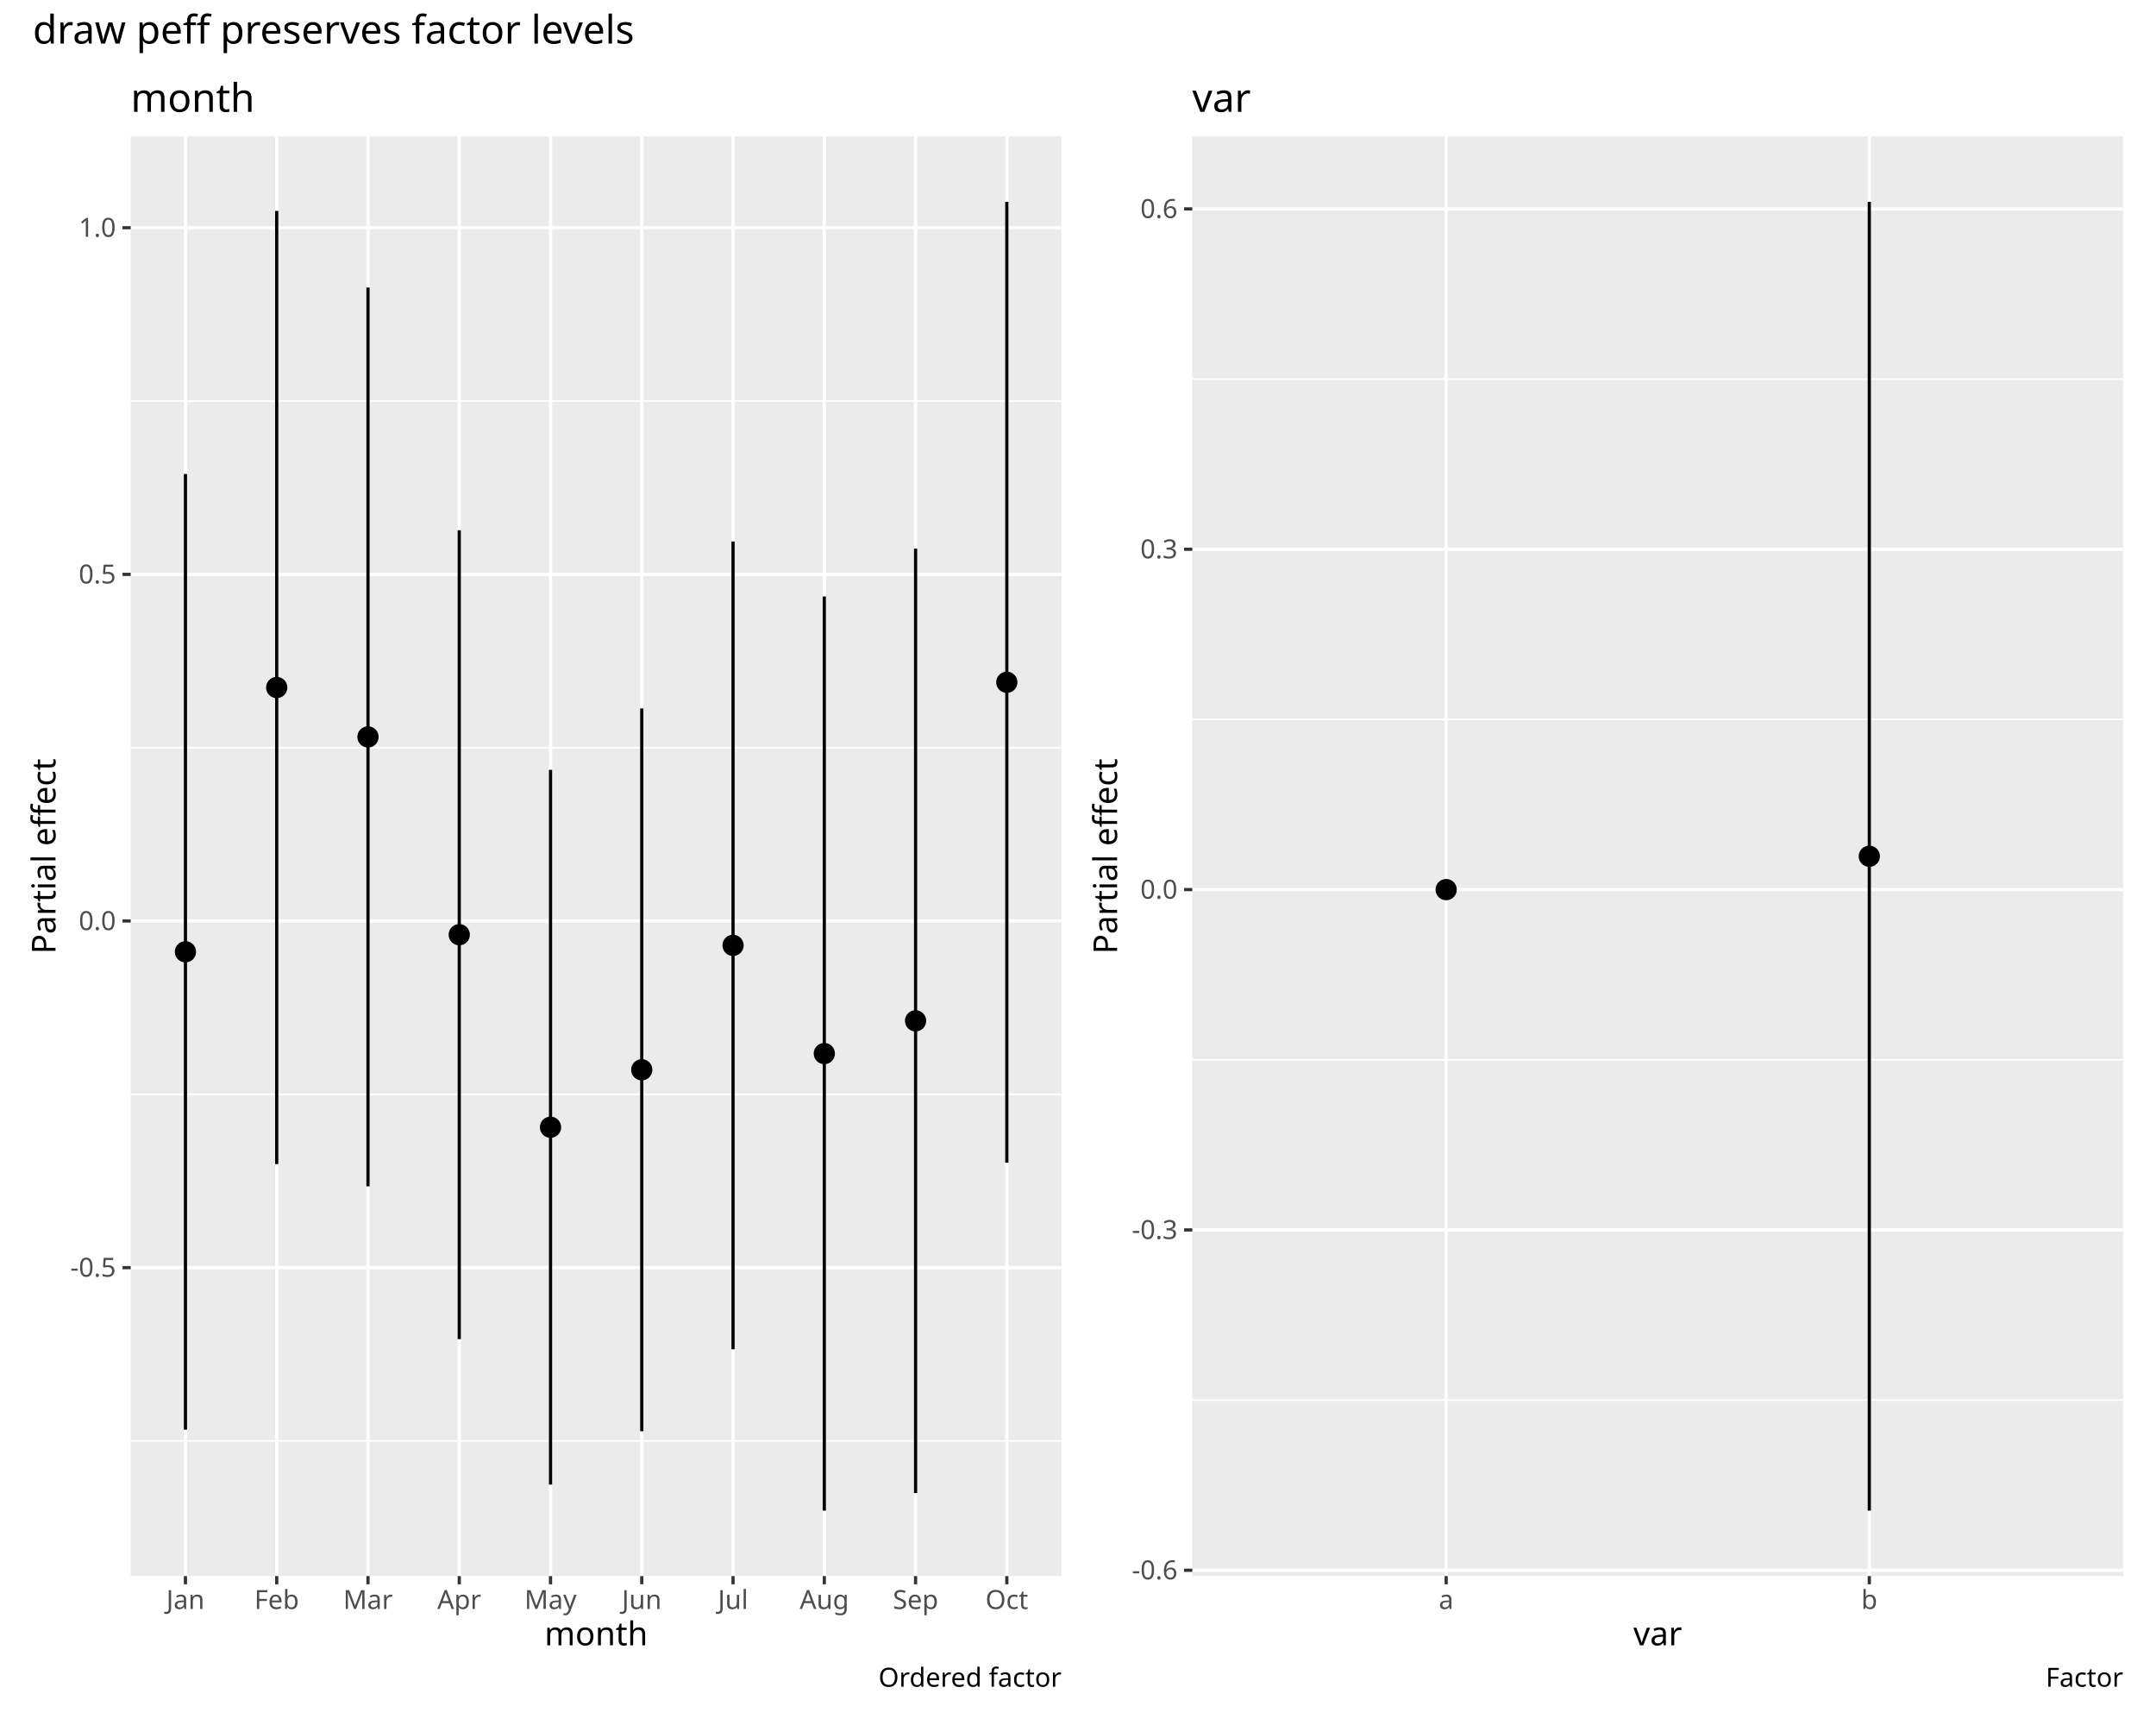
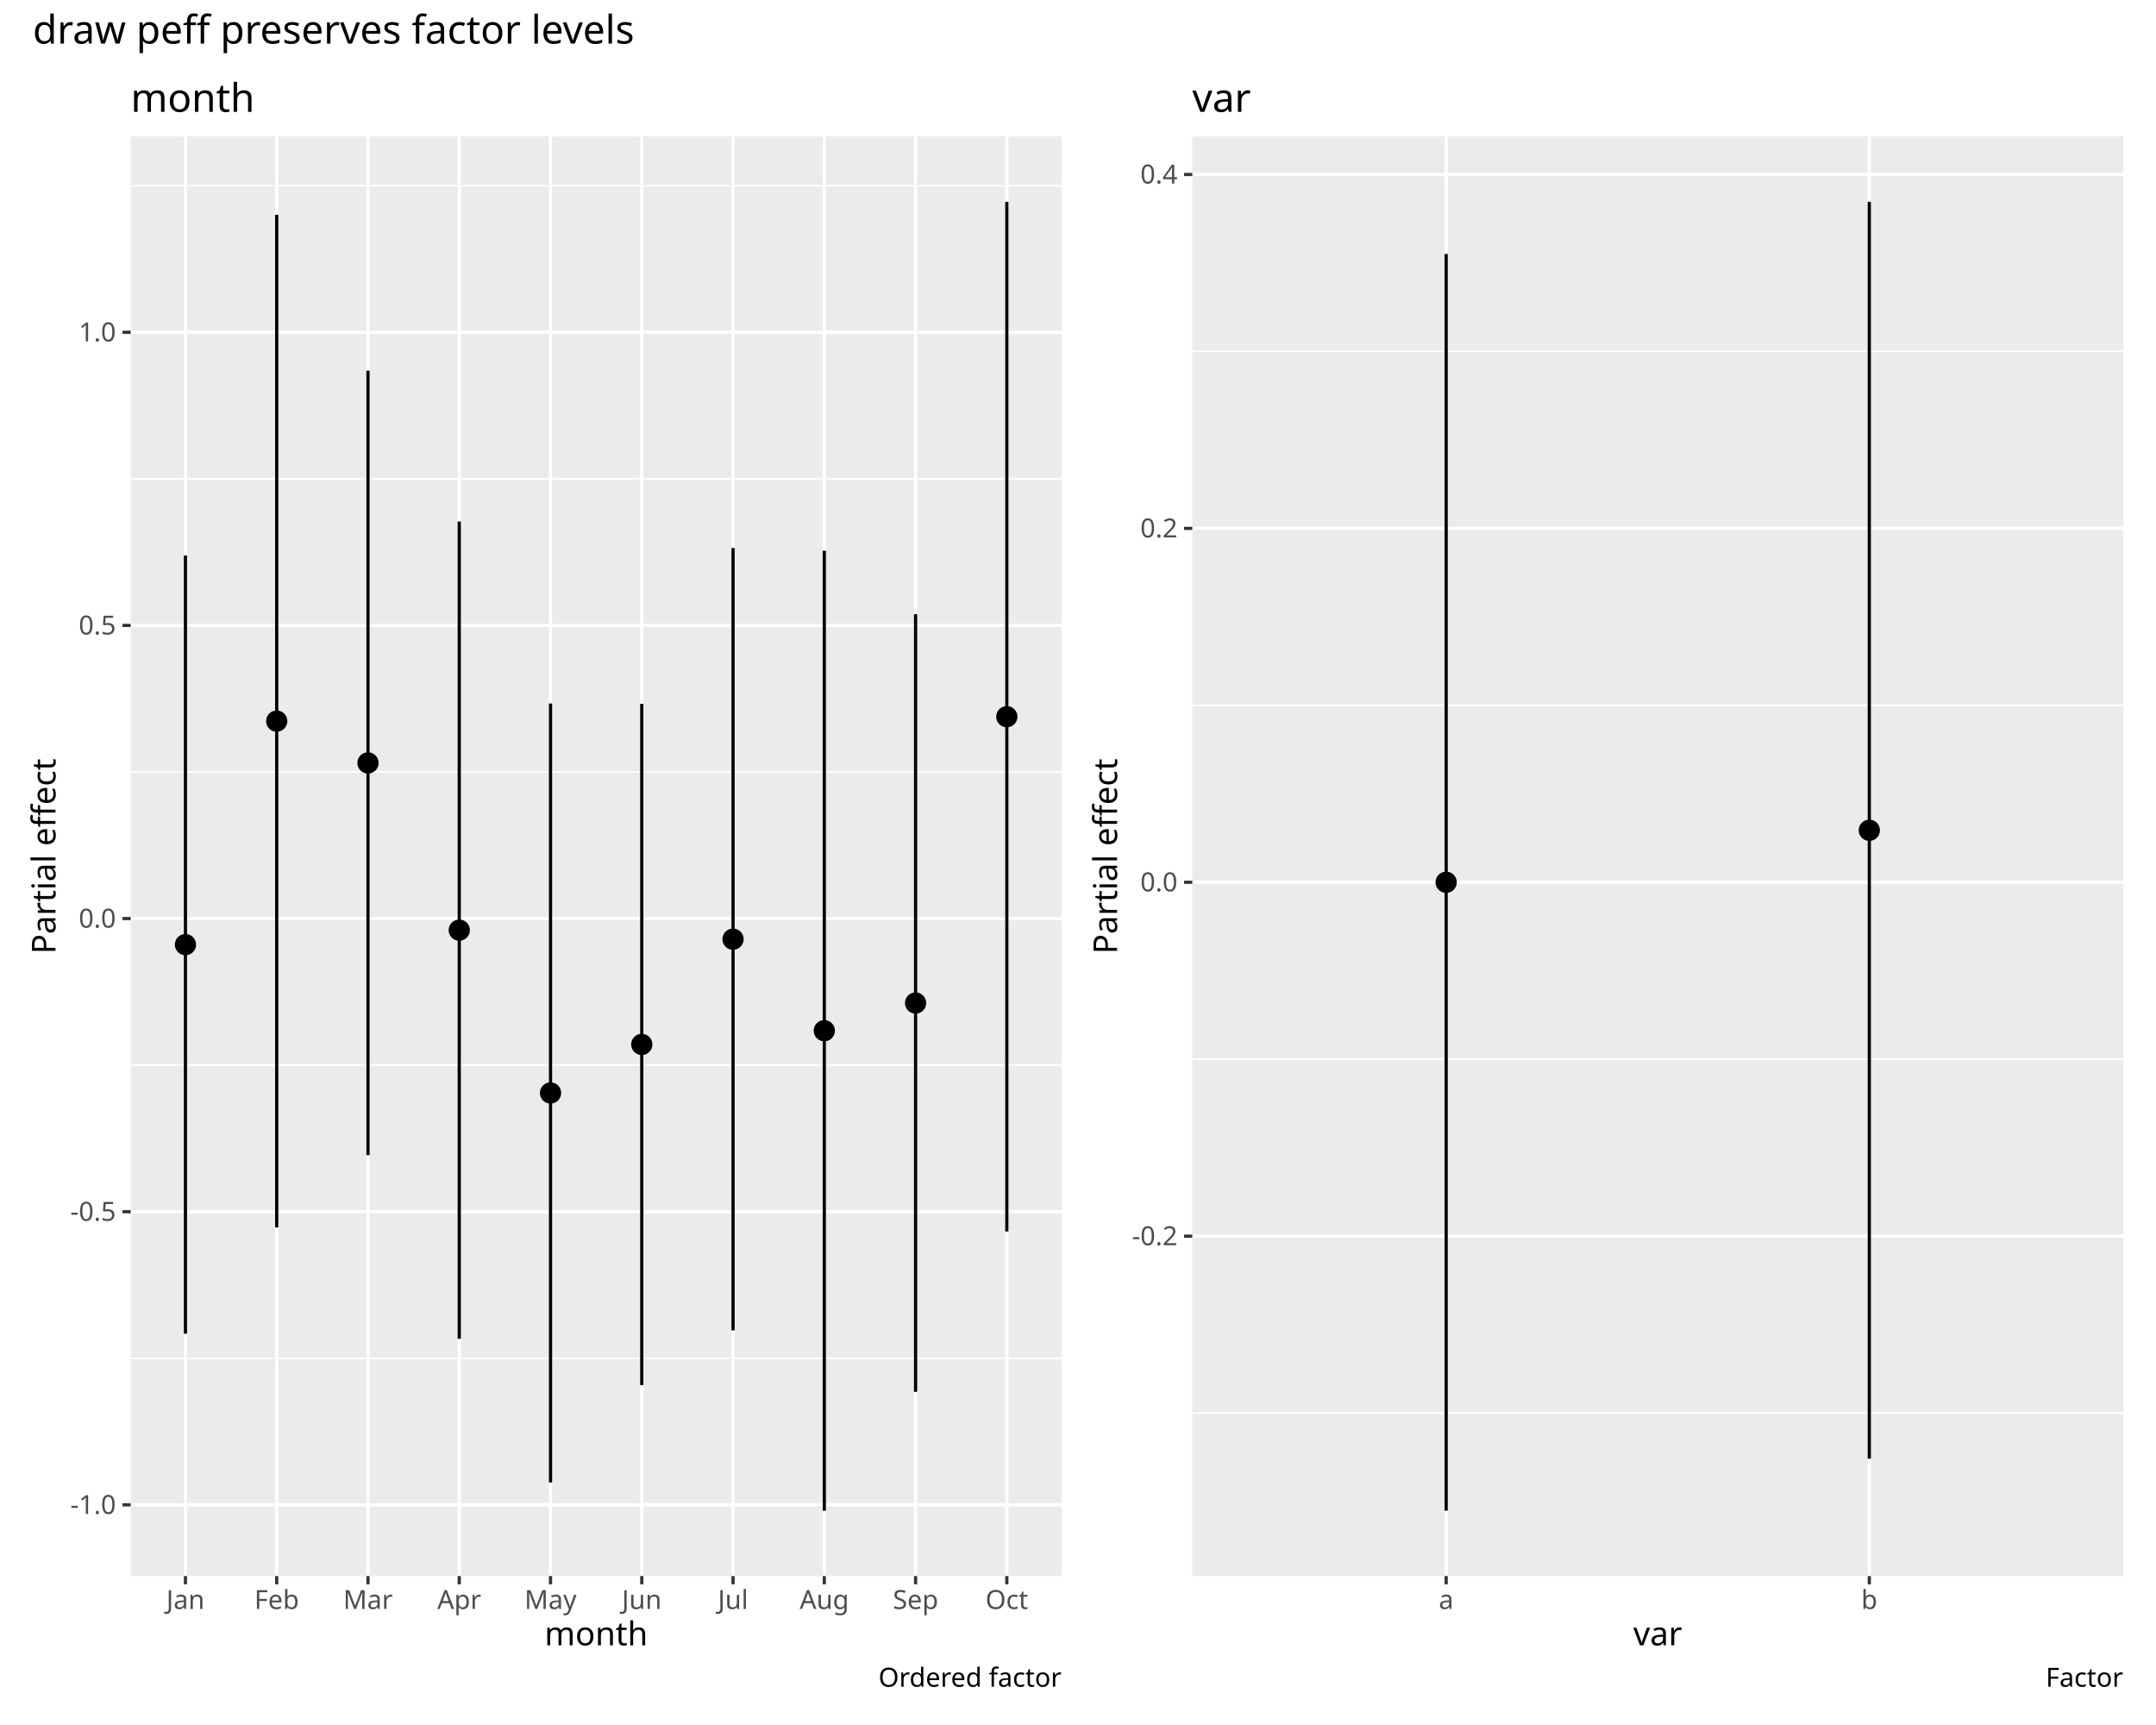
<svg xmlns="http://www.w3.org/2000/svg" class="svglite" data-engine-version="2.0" width="720.00pt" height="576.00pt" viewBox="0 0 720.00 576.00">
  <defs>
    <style type="text/css">
    .svglite line, .svglite polyline, .svglite polygon, .svglite path, .svglite rect, .svglite circle {
      fill: none;
      stroke: #000000;
      stroke-linecap: round;
      stroke-linejoin: round;
      stroke-miterlimit: 10.00;
    }
  </style>
  </defs>
  <rect width="100%" height="100%" style="stroke: none; fill: #FFFFFF;" />
  <defs>
    <clipPath id="cpMC4wMHw3MjAuMDB8MC4wMHw1NzYuMDA=">
      <rect x="0.00" y="0.00" width="720.00" height="576.00" />
    </clipPath>
  </defs>
  <g clip-path="url(#cpMC4wMHw3MjAuMDB8MC4wMHw1NzYuMDA=)">
    <rect x="-0" y="0.00" width="720.00" height="576.00" style="stroke-width: 1.07; stroke: #FFFFFF; fill: #FFFFFF;" />
  </g>
  <defs>
    <clipPath id="cpNDMuNjV8NzA5LjA0fDQ1LjU3fDUyNi4yNw==">
      <rect x="43.65" y="45.57" width="665.39" height="480.70" />
    </clipPath>
  </defs>
  <g clip-path="url(#cpNDMuNjV8NzA5LjA0fDQ1LjU3fDUyNi4yNw==)">
</g>
  <g clip-path="url(#cpMC4wMHw3MjAuMDB8MC4wMHw1NzYuMDA=)">
</g>
  <defs>
    <clipPath id="cpNS40OHwzNjAuMDB8MjIuNzh8NTcwLjUy">
      <rect x="5.48" y="22.78" width="354.52" height="547.74" />
    </clipPath>
  </defs>
  <g clip-path="url(#cpNS40OHwzNjAuMDB8MjIuNzh8NTcwLjUy)">
    <rect x="5.48" y="22.78" width="354.52" height="547.74" style="stroke-width: 1.07; stroke: #FFFFFF; fill: #FFFFFF;" />
  </g>
  <g clip-path="url(#cpMC4wMHw3MjAuMDB8MC4wMHw1NzYuMDA=)">
</g>
  <defs>
    <clipPath id="cpMzYwLjAwfDcxNC41MnwyMi43OHw1NzAuNTI=">
      <rect x="360.00" y="22.78" width="354.52" height="547.74" />
    </clipPath>
  </defs>
  <g clip-path="url(#cpMzYwLjAwfDcxNC41MnwyMi43OHw1NzAuNTI=)">
    <rect x="360.00" y="22.78" width="354.52" height="547.74" style="stroke-width: 1.07; stroke: #FFFFFF; fill: #FFFFFF;" />
  </g>
  <g clip-path="url(#cpMC4wMHw3MjAuMDB8MC4wMHw1NzYuMDA=)">
</g>
  <defs>
    <clipPath id="cpNDMuNjV8MzU0LjUyfDQ1LjU3fDUyNi4yNw==">
      <rect x="43.65" y="45.57" width="310.87" height="480.70" />
    </clipPath>
  </defs>
  <g clip-path="url(#cpNDMuNjV8MzU0LjUyfDQ1LjU3fDUyNi4yNw==)">
    <rect x="43.65" y="45.57" width="310.87" height="480.70" style="stroke-width: 1.07; stroke: none; fill: #EBEBEB;" />
-     <polyline points="43.65,481.15 354.52,481.15 " style="stroke-width: 0.53; stroke: #FFFFFF; stroke-linecap: butt;" />
-     <polyline points="43.65,365.41 354.52,365.41 " style="stroke-width: 0.53; stroke: #FFFFFF; stroke-linecap: butt;" />
-     <polyline points="43.65,249.66 354.52,249.66 " style="stroke-width: 0.53; stroke: #FFFFFF; stroke-linecap: butt;" />
-     <polyline points="43.65,133.92 354.52,133.92 " style="stroke-width: 0.53; stroke: #FFFFFF; stroke-linecap: butt;" />
-     <polyline points="43.65,423.28 354.52,423.28 " style="stroke-width: 1.07; stroke: #FFFFFF; stroke-linecap: butt;" />
-     <polyline points="43.65,307.53 354.52,307.53 " style="stroke-width: 1.07; stroke: #FFFFFF; stroke-linecap: butt;" />
-     <polyline points="43.65,191.79 354.52,191.79 " style="stroke-width: 1.07; stroke: #FFFFFF; stroke-linecap: butt;" />
-     <polyline points="43.65,76.04 354.52,76.04 " style="stroke-width: 1.07; stroke: #FFFFFF; stroke-linecap: butt;" />
+     <polyline points="43.65,453.55 354.52,453.55 " style="stroke-width: 0.53; stroke: #FFFFFF; stroke-linecap: butt;" />
+     <polyline points="43.65,355.67 354.52,355.67 " style="stroke-width: 0.53; stroke: #FFFFFF; stroke-linecap: butt;" />
+     <polyline points="43.65,257.78 354.52,257.78 " style="stroke-width: 0.53; stroke: #FFFFFF; stroke-linecap: butt;" />
+     <polyline points="43.65,159.90 354.52,159.90 " style="stroke-width: 0.53; stroke: #FFFFFF; stroke-linecap: butt;" />
+     <polyline points="43.65,62.02 354.52,62.02 " style="stroke-width: 0.53; stroke: #FFFFFF; stroke-linecap: butt;" />
+     <polyline points="43.65,502.49 354.52,502.49 " style="stroke-width: 1.07; stroke: #FFFFFF; stroke-linecap: butt;" />
+     <polyline points="43.65,404.61 354.52,404.61 " style="stroke-width: 1.07; stroke: #FFFFFF; stroke-linecap: butt;" />
+     <polyline points="43.65,306.72 354.52,306.72 " style="stroke-width: 1.07; stroke: #FFFFFF; stroke-linecap: butt;" />
+     <polyline points="43.65,208.84 354.52,208.84 " style="stroke-width: 1.07; stroke: #FFFFFF; stroke-linecap: butt;" />
+     <polyline points="43.65,110.96 354.52,110.96 " style="stroke-width: 1.07; stroke: #FFFFFF; stroke-linecap: butt;" />
    <polyline points="61.93,526.27 61.93,45.57 " style="stroke-width: 1.07; stroke: #FFFFFF; stroke-linecap: butt;" />
    <polyline points="92.41,526.27 92.41,45.57 " style="stroke-width: 1.07; stroke: #FFFFFF; stroke-linecap: butt;" />
    <polyline points="122.89,526.27 122.89,45.57 " style="stroke-width: 1.07; stroke: #FFFFFF; stroke-linecap: butt;" />
    <polyline points="153.37,526.27 153.37,45.57 " style="stroke-width: 1.07; stroke: #FFFFFF; stroke-linecap: butt;" />
    <polyline points="183.85,526.27 183.85,45.57 " style="stroke-width: 1.07; stroke: #FFFFFF; stroke-linecap: butt;" />
    <polyline points="214.32,526.27 214.32,45.57 " style="stroke-width: 1.07; stroke: #FFFFFF; stroke-linecap: butt;" />
    <polyline points="244.80,526.27 244.80,45.57 " style="stroke-width: 1.07; stroke: #FFFFFF; stroke-linecap: butt;" />
    <polyline points="275.28,526.27 275.28,45.57 " style="stroke-width: 1.07; stroke: #FFFFFF; stroke-linecap: butt;" />
    <polyline points="305.76,526.27 305.76,45.57 " style="stroke-width: 1.07; stroke: #FFFFFF; stroke-linecap: butt;" />
    <polyline points="336.23,526.27 336.23,45.57 " style="stroke-width: 1.07; stroke: #FFFFFF; stroke-linecap: butt;" />
-     <line x1="61.93" y1="477.38" x2="61.93" y2="158.26" style="stroke-width: 1.07; stroke-linecap: butt;" />
-     <line x1="92.41" y1="388.72" x2="92.41" y2="70.42" style="stroke-width: 1.07; stroke-linecap: butt;" />
-     <line x1="122.89" y1="396.14" x2="122.89" y2="96.00" style="stroke-width: 1.07; stroke-linecap: butt;" />
-     <line x1="153.37" y1="447.15" x2="153.37" y2="177.07" style="stroke-width: 1.07; stroke-linecap: butt;" />
-     <line x1="183.85" y1="495.72" x2="183.85" y2="257.07" style="stroke-width: 1.07; stroke-linecap: butt;" />
-     <line x1="214.32" y1="477.90" x2="214.32" y2="236.55" style="stroke-width: 1.07; stroke-linecap: butt;" />
-     <line x1="244.80" y1="450.53" x2="244.80" y2="180.80" style="stroke-width: 1.07; stroke-linecap: butt;" />
-     <line x1="275.28" y1="504.42" x2="275.28" y2="199.18" style="stroke-width: 1.07; stroke-linecap: butt;" />
-     <line x1="305.76" y1="498.55" x2="305.76" y2="183.19" style="stroke-width: 1.07; stroke-linecap: butt;" />
-     <line x1="336.23" y1="388.22" x2="336.23" y2="67.42" style="stroke-width: 1.07; stroke-linecap: butt;" />
-     <circle cx="61.93" cy="317.82" r="2.84" style="stroke-width: 1.42; fill: #000000;" />
-     <circle cx="92.41" cy="229.57" r="2.84" style="stroke-width: 1.42; fill: #000000;" />
-     <circle cx="122.89" cy="246.07" r="2.84" style="stroke-width: 1.42; fill: #000000;" />
-     <circle cx="153.37" cy="312.11" r="2.84" style="stroke-width: 1.42; fill: #000000;" />
-     <circle cx="183.85" cy="376.40" r="2.84" style="stroke-width: 1.42; fill: #000000;" />
-     <circle cx="214.32" cy="357.22" r="2.84" style="stroke-width: 1.42; fill: #000000;" />
-     <circle cx="244.80" cy="315.67" r="2.84" style="stroke-width: 1.42; fill: #000000;" />
-     <circle cx="275.28" cy="351.80" r="2.84" style="stroke-width: 1.42; fill: #000000;" />
-     <circle cx="305.76" cy="340.87" r="2.84" style="stroke-width: 1.42; fill: #000000;" />
-     <circle cx="336.23" cy="227.82" r="2.84" style="stroke-width: 1.42; fill: #000000;" />
+     <line x1="61.93" y1="445.34" x2="61.93" y2="185.51" style="stroke-width: 1.07; stroke-linecap: butt;" />
+     <line x1="92.41" y1="409.87" x2="92.41" y2="71.71" style="stroke-width: 1.07; stroke-linecap: butt;" />
+     <line x1="122.89" y1="385.73" x2="122.89" y2="123.77" style="stroke-width: 1.07; stroke-linecap: butt;" />
+     <line x1="153.37" y1="447.04" x2="153.37" y2="174.14" style="stroke-width: 1.07; stroke-linecap: butt;" />
+     <line x1="183.85" y1="495.01" x2="183.85" y2="234.90" style="stroke-width: 1.07; stroke-linecap: butt;" />
+     <line x1="214.32" y1="462.49" x2="214.32" y2="235.00" style="stroke-width: 1.07; stroke-linecap: butt;" />
+     <line x1="244.80" y1="444.22" x2="244.80" y2="182.99" style="stroke-width: 1.07; stroke-linecap: butt;" />
+     <line x1="275.28" y1="504.42" x2="275.28" y2="183.89" style="stroke-width: 1.07; stroke-linecap: butt;" />
+     <line x1="305.76" y1="464.75" x2="305.76" y2="205.08" style="stroke-width: 1.07; stroke-linecap: butt;" />
+     <line x1="336.23" y1="411.20" x2="336.23" y2="67.42" style="stroke-width: 1.07; stroke-linecap: butt;" />
+     <circle cx="61.93" cy="315.42" r="2.84" style="stroke-width: 1.42; fill: #000000;" />
+     <circle cx="92.41" cy="240.79" r="2.84" style="stroke-width: 1.42; fill: #000000;" />
+     <circle cx="122.89" cy="254.75" r="2.84" style="stroke-width: 1.42; fill: #000000;" />
+     <circle cx="153.37" cy="310.59" r="2.84" style="stroke-width: 1.42; fill: #000000;" />
+     <circle cx="183.85" cy="364.96" r="2.84" style="stroke-width: 1.42; fill: #000000;" />
+     <circle cx="214.32" cy="348.75" r="2.84" style="stroke-width: 1.42; fill: #000000;" />
+     <circle cx="244.80" cy="313.60" r="2.84" style="stroke-width: 1.42; fill: #000000;" />
+     <circle cx="275.28" cy="344.16" r="2.84" style="stroke-width: 1.42; fill: #000000;" />
+     <circle cx="305.76" cy="334.92" r="2.84" style="stroke-width: 1.42; fill: #000000;" />
+     <circle cx="336.23" cy="239.31" r="2.84" style="stroke-width: 1.42; fill: #000000;" />
  </g>
  <g clip-path="url(#cpMC4wMHw3MjAuMDB8MC4wMHw1NzYuMDA=)">
-     <text x="38.72" y="426.31" text-anchor="end" style="font-size: 8.80px; fill: #4D4D4D; font-family: sans;" textLength="15.16px" lengthAdjust="spacingAndGlyphs">-0.5</text>
-     <text x="38.72" y="310.56" text-anchor="end" style="font-size: 8.80px; fill: #4D4D4D; font-family: sans;" textLength="12.23px" lengthAdjust="spacingAndGlyphs">0.0</text>
-     <text x="38.72" y="194.82" text-anchor="end" style="font-size: 8.80px; fill: #4D4D4D; font-family: sans;" textLength="12.23px" lengthAdjust="spacingAndGlyphs">0.5</text>
-     <text x="38.72" y="79.07" text-anchor="end" style="font-size: 8.80px; fill: #4D4D4D; font-family: sans;" textLength="12.23px" lengthAdjust="spacingAndGlyphs">1.0</text>
-     <polyline points="40.91,423.28 43.65,423.28 " style="stroke-width: 1.07; stroke: #333333; stroke-linecap: butt;" />
-     <polyline points="40.91,307.53 43.65,307.53 " style="stroke-width: 1.07; stroke: #333333; stroke-linecap: butt;" />
-     <polyline points="40.91,191.79 43.65,191.79 " style="stroke-width: 1.07; stroke: #333333; stroke-linecap: butt;" />
-     <polyline points="40.91,76.04 43.65,76.04 " style="stroke-width: 1.07; stroke: #333333; stroke-linecap: butt;" />
+     <text x="38.72" y="505.52" text-anchor="end" style="font-size: 8.80px; fill: #4D4D4D; font-family: sans;" textLength="15.16px" lengthAdjust="spacingAndGlyphs">-1.0</text>
+     <text x="38.72" y="407.63" text-anchor="end" style="font-size: 8.80px; fill: #4D4D4D; font-family: sans;" textLength="15.16px" lengthAdjust="spacingAndGlyphs">-0.5</text>
+     <text x="38.72" y="309.75" text-anchor="end" style="font-size: 8.80px; fill: #4D4D4D; font-family: sans;" textLength="12.23px" lengthAdjust="spacingAndGlyphs">0.0</text>
+     <text x="38.72" y="211.87" text-anchor="end" style="font-size: 8.80px; fill: #4D4D4D; font-family: sans;" textLength="12.23px" lengthAdjust="spacingAndGlyphs">0.5</text>
+     <text x="38.72" y="113.99" text-anchor="end" style="font-size: 8.80px; fill: #4D4D4D; font-family: sans;" textLength="12.23px" lengthAdjust="spacingAndGlyphs">1.0</text>
+     <polyline points="40.91,502.49 43.65,502.49 " style="stroke-width: 1.07; stroke: #333333; stroke-linecap: butt;" />
+     <polyline points="40.91,404.61 43.65,404.61 " style="stroke-width: 1.07; stroke: #333333; stroke-linecap: butt;" />
+     <polyline points="40.91,306.72 43.65,306.72 " style="stroke-width: 1.07; stroke: #333333; stroke-linecap: butt;" />
+     <polyline points="40.91,208.84 43.65,208.84 " style="stroke-width: 1.07; stroke: #333333; stroke-linecap: butt;" />
+     <polyline points="40.91,110.96 43.65,110.96 " style="stroke-width: 1.07; stroke: #333333; stroke-linecap: butt;" />
    <polyline points="61.93,529.01 61.93,526.27 " style="stroke-width: 1.07; stroke: #333333; stroke-linecap: butt;" />
    <polyline points="92.41,529.01 92.41,526.27 " style="stroke-width: 1.07; stroke: #333333; stroke-linecap: butt;" />
    <polyline points="122.89,529.01 122.89,526.27 " style="stroke-width: 1.07; stroke: #333333; stroke-linecap: butt;" />
    <polyline points="153.37,529.01 153.37,526.27 " style="stroke-width: 1.07; stroke: #333333; stroke-linecap: butt;" />
    <polyline points="183.85,529.01 183.85,526.27 " style="stroke-width: 1.07; stroke: #333333; stroke-linecap: butt;" />
    <polyline points="214.32,529.01 214.32,526.27 " style="stroke-width: 1.07; stroke: #333333; stroke-linecap: butt;" />
    <polyline points="244.80,529.01 244.80,526.27 " style="stroke-width: 1.07; stroke: #333333; stroke-linecap: butt;" />
    <polyline points="275.28,529.01 275.28,526.27 " style="stroke-width: 1.07; stroke: #333333; stroke-linecap: butt;" />
    <polyline points="305.76,529.01 305.76,526.27 " style="stroke-width: 1.07; stroke: #333333; stroke-linecap: butt;" />
    <polyline points="336.23,529.01 336.23,526.27 " style="stroke-width: 1.07; stroke: #333333; stroke-linecap: butt;" />
    <text x="61.93" y="537.26" text-anchor="middle" style="font-size: 8.80px; fill: #4D4D4D; font-family: sans;" textLength="14.19px" lengthAdjust="spacingAndGlyphs">Jan</text>
    <text x="92.41" y="537.26" text-anchor="middle" style="font-size: 8.80px; fill: #4D4D4D; font-family: sans;" textLength="15.16px" lengthAdjust="spacingAndGlyphs">Feb</text>
    <text x="122.89" y="537.26" text-anchor="middle" style="font-size: 8.80px; fill: #4D4D4D; font-family: sans;" textLength="15.16px" lengthAdjust="spacingAndGlyphs">Mar</text>
    <text x="153.37" y="537.26" text-anchor="middle" style="font-size: 8.80px; fill: #4D4D4D; font-family: sans;" textLength="13.70px" lengthAdjust="spacingAndGlyphs">Apr</text>
    <text x="183.85" y="537.26" text-anchor="middle" style="font-size: 8.80px; fill: #4D4D4D; font-family: sans;" textLength="16.63px" lengthAdjust="spacingAndGlyphs">May</text>
    <text x="214.32" y="537.26" text-anchor="middle" style="font-size: 8.80px; fill: #4D4D4D; font-family: sans;" textLength="14.19px" lengthAdjust="spacingAndGlyphs">Jun</text>
    <text x="244.80" y="537.26" text-anchor="middle" style="font-size: 8.80px; fill: #4D4D4D; font-family: sans;" textLength="11.25px" lengthAdjust="spacingAndGlyphs">Jul</text>
    <text x="275.28" y="537.26" text-anchor="middle" style="font-size: 8.80px; fill: #4D4D4D; font-family: sans;" textLength="15.66px" lengthAdjust="spacingAndGlyphs">Aug</text>
    <text x="305.76" y="537.26" text-anchor="middle" style="font-size: 8.80px; fill: #4D4D4D; font-family: sans;" textLength="15.66px" lengthAdjust="spacingAndGlyphs">Sep</text>
    <text x="336.23" y="537.26" text-anchor="middle" style="font-size: 8.80px; fill: #4D4D4D; font-family: sans;" textLength="13.70px" lengthAdjust="spacingAndGlyphs">Oct</text>
    <text x="199.08" y="549.40" text-anchor="middle" style="font-size: 11.00px; font-family: sans;" textLength="30.58px" lengthAdjust="spacingAndGlyphs">month</text>
    <text transform="translate(18.53,285.92) rotate(-90)" text-anchor="middle" style="font-size: 11.00px; font-family: sans;" textLength="61.14px" lengthAdjust="spacingAndGlyphs">Partial effect</text>
    <text x="43.65" y="37.35" style="font-size: 13.20px; font-family: sans;" textLength="36.69px" lengthAdjust="spacingAndGlyphs">month</text>
    <text x="354.52" y="563.21" text-anchor="end" style="font-size: 8.80px; font-family: sans;" textLength="56.74px" lengthAdjust="spacingAndGlyphs">Ordered factor</text>
  </g>
  <defs>
    <clipPath id="cpMzk4LjE3fDcwOS4wNHw0NS41N3w1MjYuMjc=">
      <rect x="398.17" y="45.57" width="310.87" height="480.70" />
    </clipPath>
  </defs>
  <g clip-path="url(#cpMzk4LjE3fDcwOS4wNHw0NS41N3w1MjYuMjc=)">
    <rect x="398.17" y="45.57" width="310.87" height="480.70" style="stroke-width: 1.07; stroke: none; fill: #EBEBEB;" />
-     <polyline points="398.17,467.51 709.04,467.51 " style="stroke-width: 0.53; stroke: #FFFFFF; stroke-linecap: butt;" />
-     <polyline points="398.17,353.87 709.04,353.87 " style="stroke-width: 0.53; stroke: #FFFFFF; stroke-linecap: butt;" />
-     <polyline points="398.17,240.23 709.04,240.23 " style="stroke-width: 0.53; stroke: #FFFFFF; stroke-linecap: butt;" />
-     <polyline points="398.17,126.58 709.04,126.58 " style="stroke-width: 0.53; stroke: #FFFFFF; stroke-linecap: butt;" />
-     <polyline points="398.17,524.33 709.04,524.33 " style="stroke-width: 1.07; stroke: #FFFFFF; stroke-linecap: butt;" />
-     <polyline points="398.17,410.69 709.04,410.69 " style="stroke-width: 1.07; stroke: #FFFFFF; stroke-linecap: butt;" />
-     <polyline points="398.17,297.05 709.04,297.05 " style="stroke-width: 1.07; stroke: #FFFFFF; stroke-linecap: butt;" />
-     <polyline points="398.17,183.40 709.04,183.40 " style="stroke-width: 1.07; stroke: #FFFFFF; stroke-linecap: butt;" />
-     <polyline points="398.17,69.76 709.04,69.76 " style="stroke-width: 1.07; stroke: #FFFFFF; stroke-linecap: butt;" />
+     <polyline points="398.17,471.85 709.04,471.85 " style="stroke-width: 0.53; stroke: #FFFFFF; stroke-linecap: butt;" />
+     <polyline points="398.17,353.68 709.04,353.68 " style="stroke-width: 0.53; stroke: #FFFFFF; stroke-linecap: butt;" />
+     <polyline points="398.17,235.51 709.04,235.51 " style="stroke-width: 0.53; stroke: #FFFFFF; stroke-linecap: butt;" />
+     <polyline points="398.17,117.34 709.04,117.34 " style="stroke-width: 0.53; stroke: #FFFFFF; stroke-linecap: butt;" />
+     <polyline points="398.17,412.77 709.04,412.77 " style="stroke-width: 1.07; stroke: #FFFFFF; stroke-linecap: butt;" />
+     <polyline points="398.17,294.60 709.04,294.60 " style="stroke-width: 1.07; stroke: #FFFFFF; stroke-linecap: butt;" />
+     <polyline points="398.17,176.43 709.04,176.43 " style="stroke-width: 1.07; stroke: #FFFFFF; stroke-linecap: butt;" />
+     <polyline points="398.17,58.26 709.04,58.26 " style="stroke-width: 1.07; stroke: #FFFFFF; stroke-linecap: butt;" />
    <polyline points="482.95,526.27 482.95,45.57 " style="stroke-width: 1.07; stroke: #FFFFFF; stroke-linecap: butt;" />
    <polyline points="624.26,526.27 624.26,45.57 " style="stroke-width: 1.07; stroke: #FFFFFF; stroke-linecap: butt;" />
-     <line x1="482.95" y1="297.05" x2="482.95" y2="297.05" style="stroke-width: 1.07; stroke-linecap: butt;" />
-     <line x1="624.26" y1="504.42" x2="624.26" y2="67.42" style="stroke-width: 1.07; stroke-linecap: butt;" />
-     <circle cx="482.95" cy="297.05" r="2.84" style="stroke-width: 1.42; fill: #000000;" />
-     <circle cx="624.26" cy="285.92" r="2.84" style="stroke-width: 1.42; fill: #000000;" />
+     <line x1="482.95" y1="504.42" x2="482.95" y2="84.78" style="stroke-width: 1.07; stroke-linecap: butt;" />
+     <line x1="624.26" y1="487.06" x2="624.26" y2="67.42" style="stroke-width: 1.07; stroke-linecap: butt;" />
+     <circle cx="482.95" cy="294.60" r="2.84" style="stroke-width: 1.42; fill: #000000;" />
+     <circle cx="624.26" cy="277.24" r="2.84" style="stroke-width: 1.42; fill: #000000;" />
  </g>
  <g clip-path="url(#cpMC4wMHw3MjAuMDB8MC4wMHw1NzYuMDA=)">
-     <text x="393.24" y="527.36" text-anchor="end" style="font-size: 8.80px; fill: #4D4D4D; font-family: sans;" textLength="15.16px" lengthAdjust="spacingAndGlyphs">-0.6</text>
-     <text x="393.24" y="413.72" text-anchor="end" style="font-size: 8.80px; fill: #4D4D4D; font-family: sans;" textLength="15.16px" lengthAdjust="spacingAndGlyphs">-0.3</text>
-     <text x="393.24" y="300.08" text-anchor="end" style="font-size: 8.80px; fill: #4D4D4D; font-family: sans;" textLength="12.23px" lengthAdjust="spacingAndGlyphs">0.0</text>
-     <text x="393.24" y="186.43" text-anchor="end" style="font-size: 8.80px; fill: #4D4D4D; font-family: sans;" textLength="12.23px" lengthAdjust="spacingAndGlyphs">0.3</text>
-     <text x="393.24" y="72.79" text-anchor="end" style="font-size: 8.80px; fill: #4D4D4D; font-family: sans;" textLength="12.23px" lengthAdjust="spacingAndGlyphs">0.6</text>
-     <polyline points="395.43,524.33 398.17,524.33 " style="stroke-width: 1.07; stroke: #333333; stroke-linecap: butt;" />
-     <polyline points="395.43,410.69 398.17,410.69 " style="stroke-width: 1.07; stroke: #333333; stroke-linecap: butt;" />
-     <polyline points="395.43,297.05 398.17,297.05 " style="stroke-width: 1.07; stroke: #333333; stroke-linecap: butt;" />
-     <polyline points="395.43,183.40 398.17,183.40 " style="stroke-width: 1.07; stroke: #333333; stroke-linecap: butt;" />
-     <polyline points="395.43,69.76 398.17,69.76 " style="stroke-width: 1.07; stroke: #333333; stroke-linecap: butt;" />
+     <text x="393.24" y="415.80" text-anchor="end" style="font-size: 8.80px; fill: #4D4D4D; font-family: sans;" textLength="15.16px" lengthAdjust="spacingAndGlyphs">-0.2</text>
+     <text x="393.24" y="297.63" text-anchor="end" style="font-size: 8.80px; fill: #4D4D4D; font-family: sans;" textLength="12.23px" lengthAdjust="spacingAndGlyphs">0.0</text>
+     <text x="393.24" y="179.45" text-anchor="end" style="font-size: 8.80px; fill: #4D4D4D; font-family: sans;" textLength="12.23px" lengthAdjust="spacingAndGlyphs">0.2</text>
+     <text x="393.24" y="61.28" text-anchor="end" style="font-size: 8.80px; fill: #4D4D4D; font-family: sans;" textLength="12.23px" lengthAdjust="spacingAndGlyphs">0.4</text>
+     <polyline points="395.43,412.77 398.17,412.77 " style="stroke-width: 1.07; stroke: #333333; stroke-linecap: butt;" />
+     <polyline points="395.43,294.60 398.17,294.60 " style="stroke-width: 1.07; stroke: #333333; stroke-linecap: butt;" />
+     <polyline points="395.43,176.43 398.17,176.43 " style="stroke-width: 1.07; stroke: #333333; stroke-linecap: butt;" />
+     <polyline points="395.43,58.26 398.17,58.26 " style="stroke-width: 1.07; stroke: #333333; stroke-linecap: butt;" />
    <polyline points="482.95,529.01 482.95,526.27 " style="stroke-width: 1.07; stroke: #333333; stroke-linecap: butt;" />
    <polyline points="624.26,529.01 624.26,526.27 " style="stroke-width: 1.07; stroke: #333333; stroke-linecap: butt;" />
    <text x="482.95" y="537.26" text-anchor="middle" style="font-size: 8.80px; fill: #4D4D4D; font-family: sans;" textLength="4.89px" lengthAdjust="spacingAndGlyphs">a</text>
    <text x="624.26" y="537.26" text-anchor="middle" style="font-size: 8.80px; fill: #4D4D4D; font-family: sans;" textLength="4.89px" lengthAdjust="spacingAndGlyphs">b</text>
    <text x="553.60" y="549.40" text-anchor="middle" style="font-size: 11.00px; font-family: sans;" textLength="15.29px" lengthAdjust="spacingAndGlyphs">var</text>
    <text transform="translate(373.05,285.92) rotate(-90)" text-anchor="middle" style="font-size: 11.00px; font-family: sans;" textLength="61.14px" lengthAdjust="spacingAndGlyphs">Partial effect</text>
    <text x="398.17" y="37.35" style="font-size: 13.20px; font-family: sans;" textLength="18.34px" lengthAdjust="spacingAndGlyphs">var</text>
    <text x="709.04" y="563.21" text-anchor="end" style="font-size: 8.80px; font-family: sans;" textLength="24.94px" lengthAdjust="spacingAndGlyphs">Factor</text>
    <text x="10.96" y="14.56" style="font-size: 13.20px; font-family: sans;" textLength="190.05px" lengthAdjust="spacingAndGlyphs">draw peff preserves factor levels</text>
  </g>
</svg>
